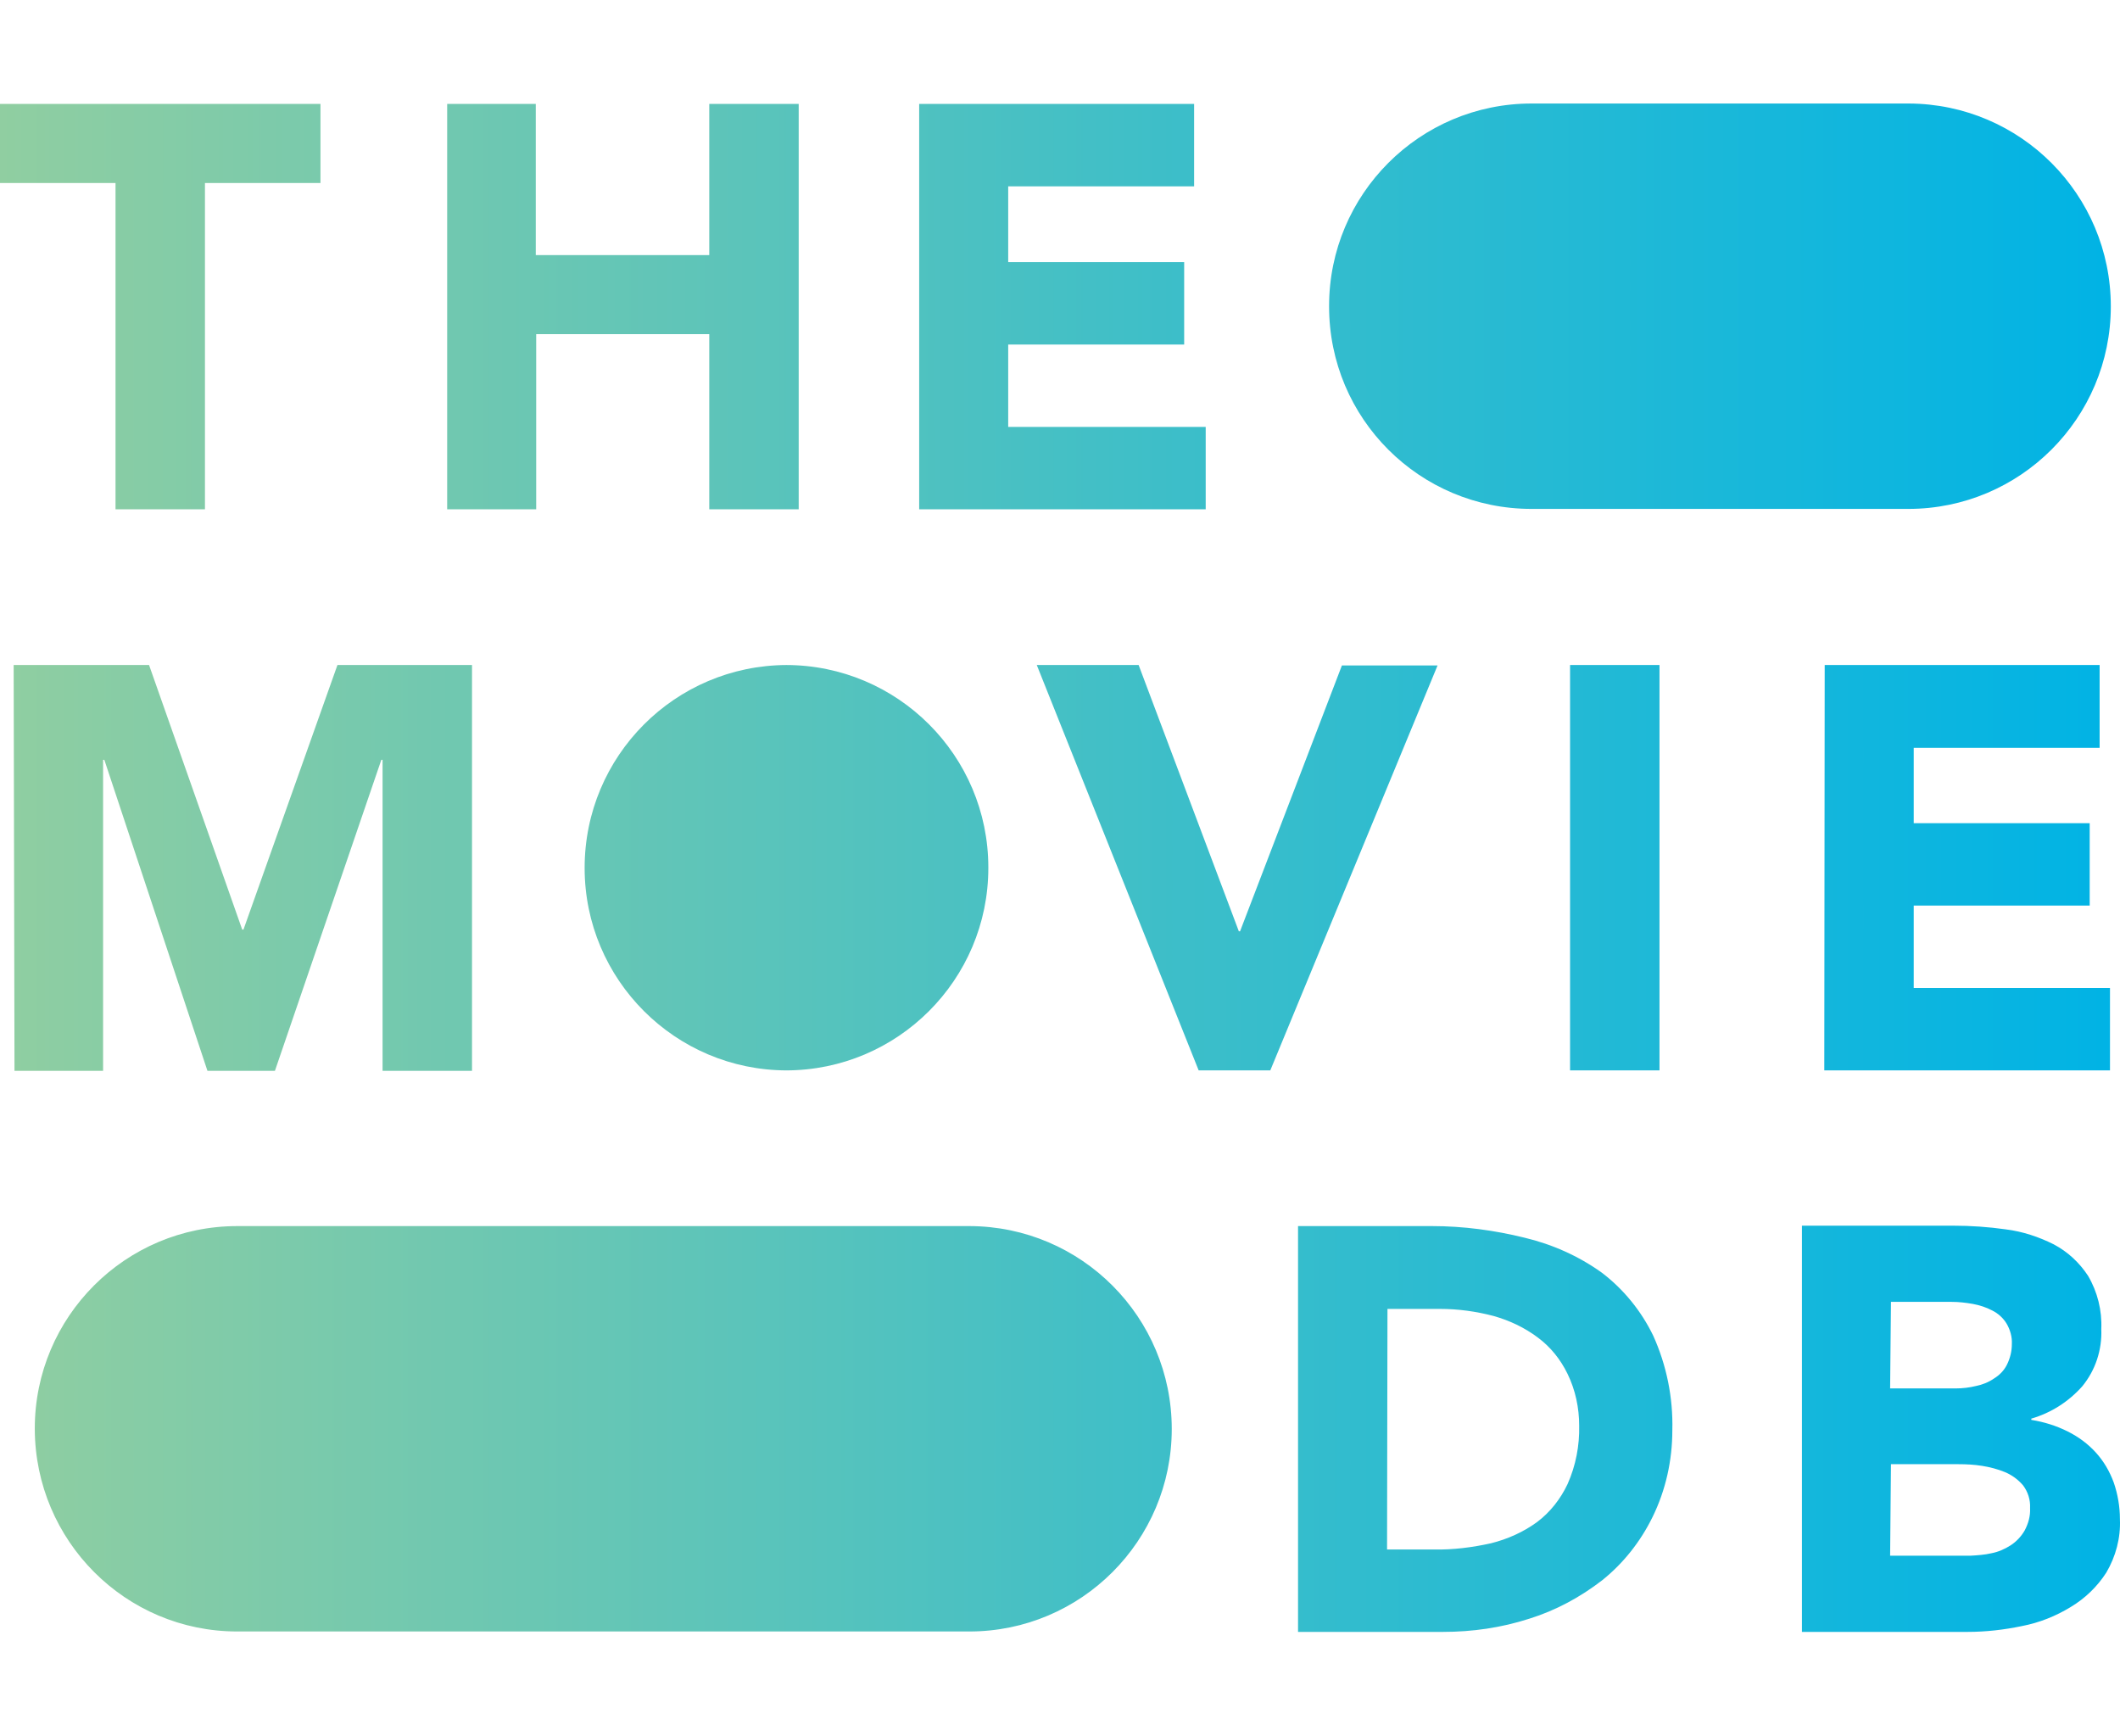
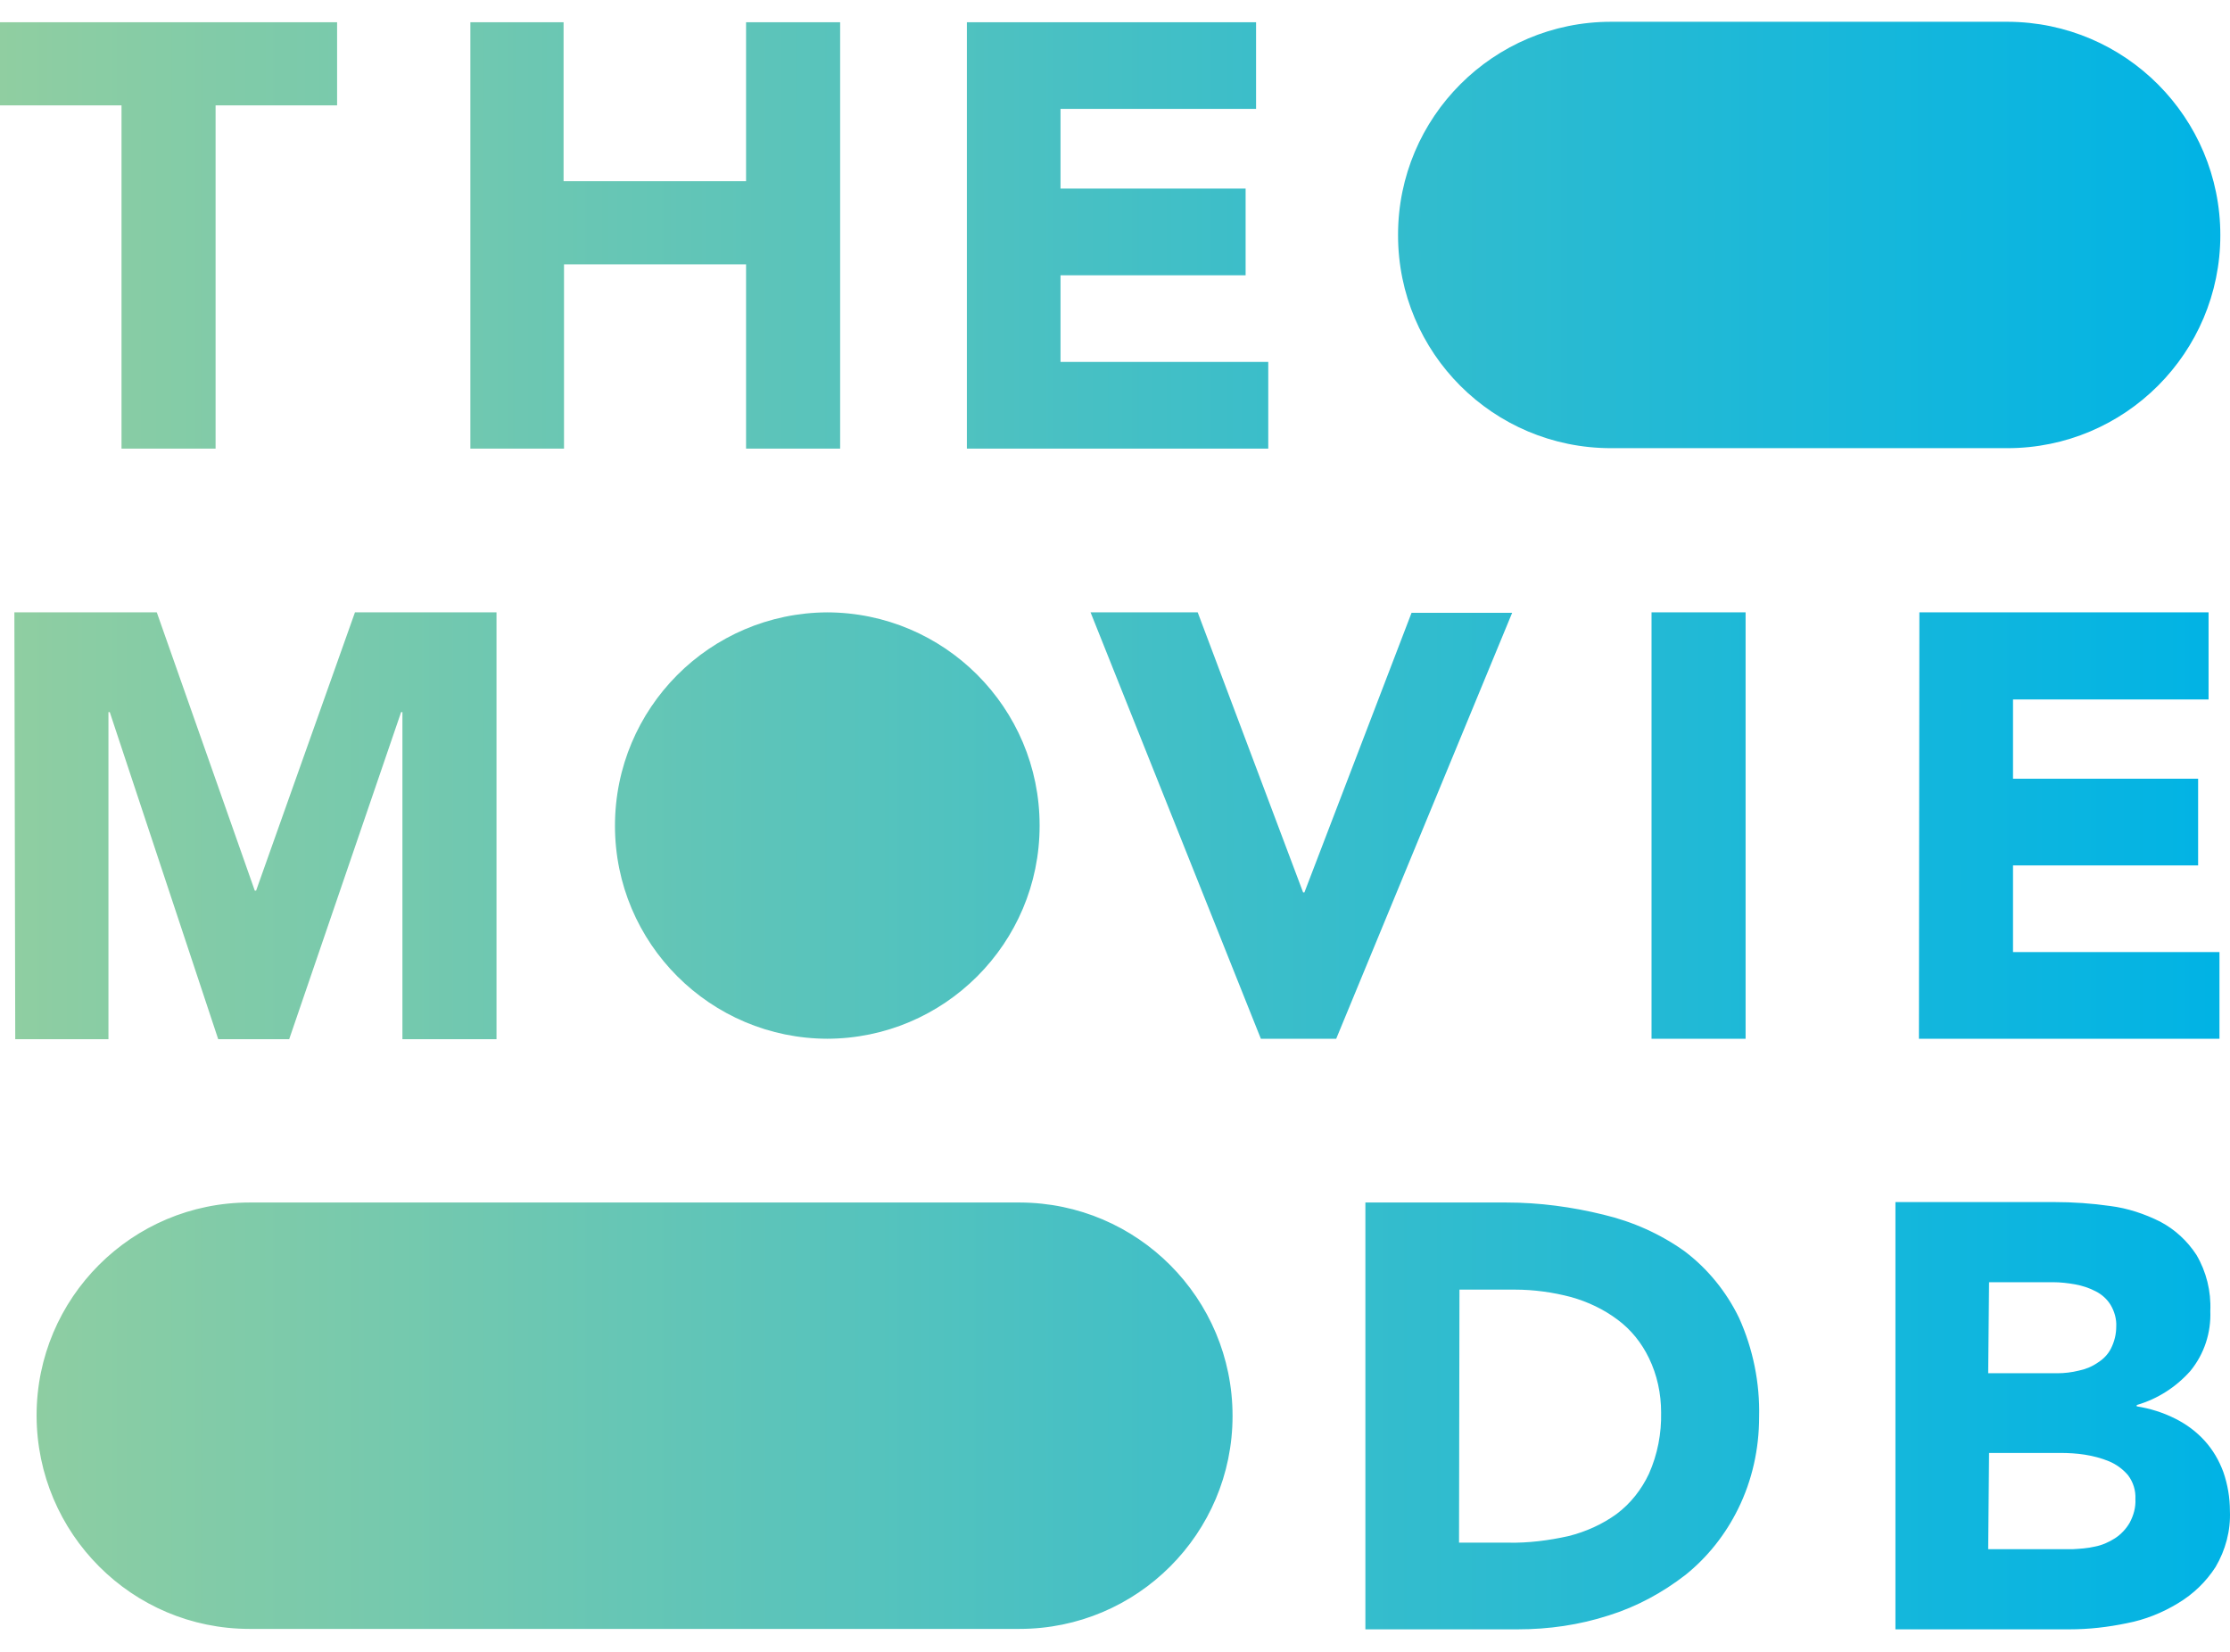
- <svg xmlns="http://www.w3.org/2000/svg" xml:space="preserve" viewBox="0 46.4 512.02 419.1">
+ <svg xmlns="http://www.w3.org/2000/svg" xml:space="preserve" viewBox="0 66.4 512.02 379.1">
  <linearGradient id="a" x1="0" x2="512" y1="258.6" y2="258.6" gradientTransform="matrix(1 0 0 -1 0 514.6)" gradientUnits="userSpaceOnUse">
    <stop offset="0" style="stop-color:#90cea1" />
    <stop offset=".56" style="stop-color:#3cbec9" />
    <stop offset="1" style="stop-color:#00b3e5" />
  </linearGradient>
  <path d="M141.2 256c0-27 21.8-48.9 48.8-49h.1-.3c27 0 48.9 21.9 48.9 48.9v.1c0 27-21.9 48.9-48.9 48.9h.3c-27 0-48.9-21.9-48.9-48.9m228.7-86.7h91c27 0 48.9-21.9 48.9-48.9S488 71.5 461 71.4h-91.1c-27 0-48.9 21.9-48.9 48.9v.1c0 27.1 21.9 48.9 48.9 48.9M57.3 440.4h176.8c27 0 48.9-21.9 48.9-48.9s-21.8-48.9-48.8-49H57.3c-27 0-48.9 21.9-48.9 48.9v.1c.1 27 21.9 48.9 48.9 48.9m232.2-135.5h17.3l40.4-97.8h-23.1l-24.6 64.2h-.3L275 207h-24.6zm89.7 0h21.6V207h-21.6zm61.4 0h69V285h-47.4v-19.9h42.5v-19.9h-42.5V227h44.9v-20h-66.4zM27.9 169.4h21.6V90.6h27.9V71.5H0v19.1h27.9zm80 0h21.6v-42.3h41.8v42.3h21.6V71.5h-21.6V108h-41.9V71.5H108v97.9zm114.1 0h69.2v-19.9h-47.7v-19.9H286v-19.9h-42.5V91.4h44.9V71.5H222zM3.5 305h21.4v-75.1h.3L50.1 305h16.3l25.7-75.1h.3V305H114v-98H81.5l-22.7 63.9h-.3L36 207H3.3zm310 135.5h35c7.1 0 14.1-1 20.9-3.2 6.4-2 12.3-5.2 17.6-9.3 5.1-4.1 9.2-9.3 12.1-15.2 3.2-6.5 4.8-13.7 4.8-21 .2-7.9-1.4-15.7-4.6-22.8-2.9-6-7.2-11.3-12.5-15.3-5.6-4-11.9-6.8-18.6-8.4-7.3-1.8-14.8-2.8-22.3-2.8h-32.4zm21.6-78h12.7c4.4 0 8.7.6 12.9 1.7 3.9 1.1 7.5 2.8 10.7 5.2 3.1 2.3 5.5 5.3 7.2 8.8 1.9 3.9 2.8 8.2 2.8 12.5.1 4.8-.8 9.6-2.8 14.1-1.7 3.6-4.2 6.8-7.4 9.2-3.3 2.4-7.1 4.1-11.1 5.1-4.5 1-9.2 1.6-13.8 1.5H335zm100 78h40.1c4.4 0 8.8-.5 13.1-1.4 4.2-.8 8.2-2.4 11.8-4.6 3.5-2.1 6.4-4.9 8.6-8.3 2.3-3.9 3.5-8.4 3.3-12.9 0-3-.5-6-1.5-8.9-1-2.7-2.4-5.1-4.3-7.2s-4.2-3.8-6.8-5.1c-2.8-1.4-5.7-2.3-8.8-2.8v-.3c4.8-1.4 9-4.1 12.3-7.8 3.2-3.9 4.8-8.8 4.6-13.8.2-4.5-.9-9-3.2-12.9-2.1-3.2-4.9-5.8-8.3-7.6-3.6-1.8-7.5-3.1-11.5-3.6-4.2-.6-8.5-.9-12.8-.9h-36.5v98.1zm21.6-79.7h14.7c1.7 0 3.4.2 5.1.5 1.6.3 3.2.8 4.7 1.6 1.4.7 2.6 1.8 3.4 3.1.9 1.5 1.4 3.3 1.3 5 0 1.7-.4 3.4-1.2 5-.7 1.4-1.8 2.5-3.1 3.3-1.3.9-2.8 1.5-4.3 1.8-1.6.4-3.3.6-4.9.6h-15.9zm0 39.2H473c1.9 0 3.8.1 5.7.4s3.8.8 5.5 1.5 3.2 1.8 4.4 3.2c1.2 1.6 1.8 3.5 1.7 5.5.1 1.9-.4 3.7-1.3 5.4-.8 1.4-2 2.7-3.4 3.6s-3 1.6-4.6 1.9c-1.7.4-3.4.5-5.1.6h-19.4z" style="fill:url(#a)" />
</svg>
